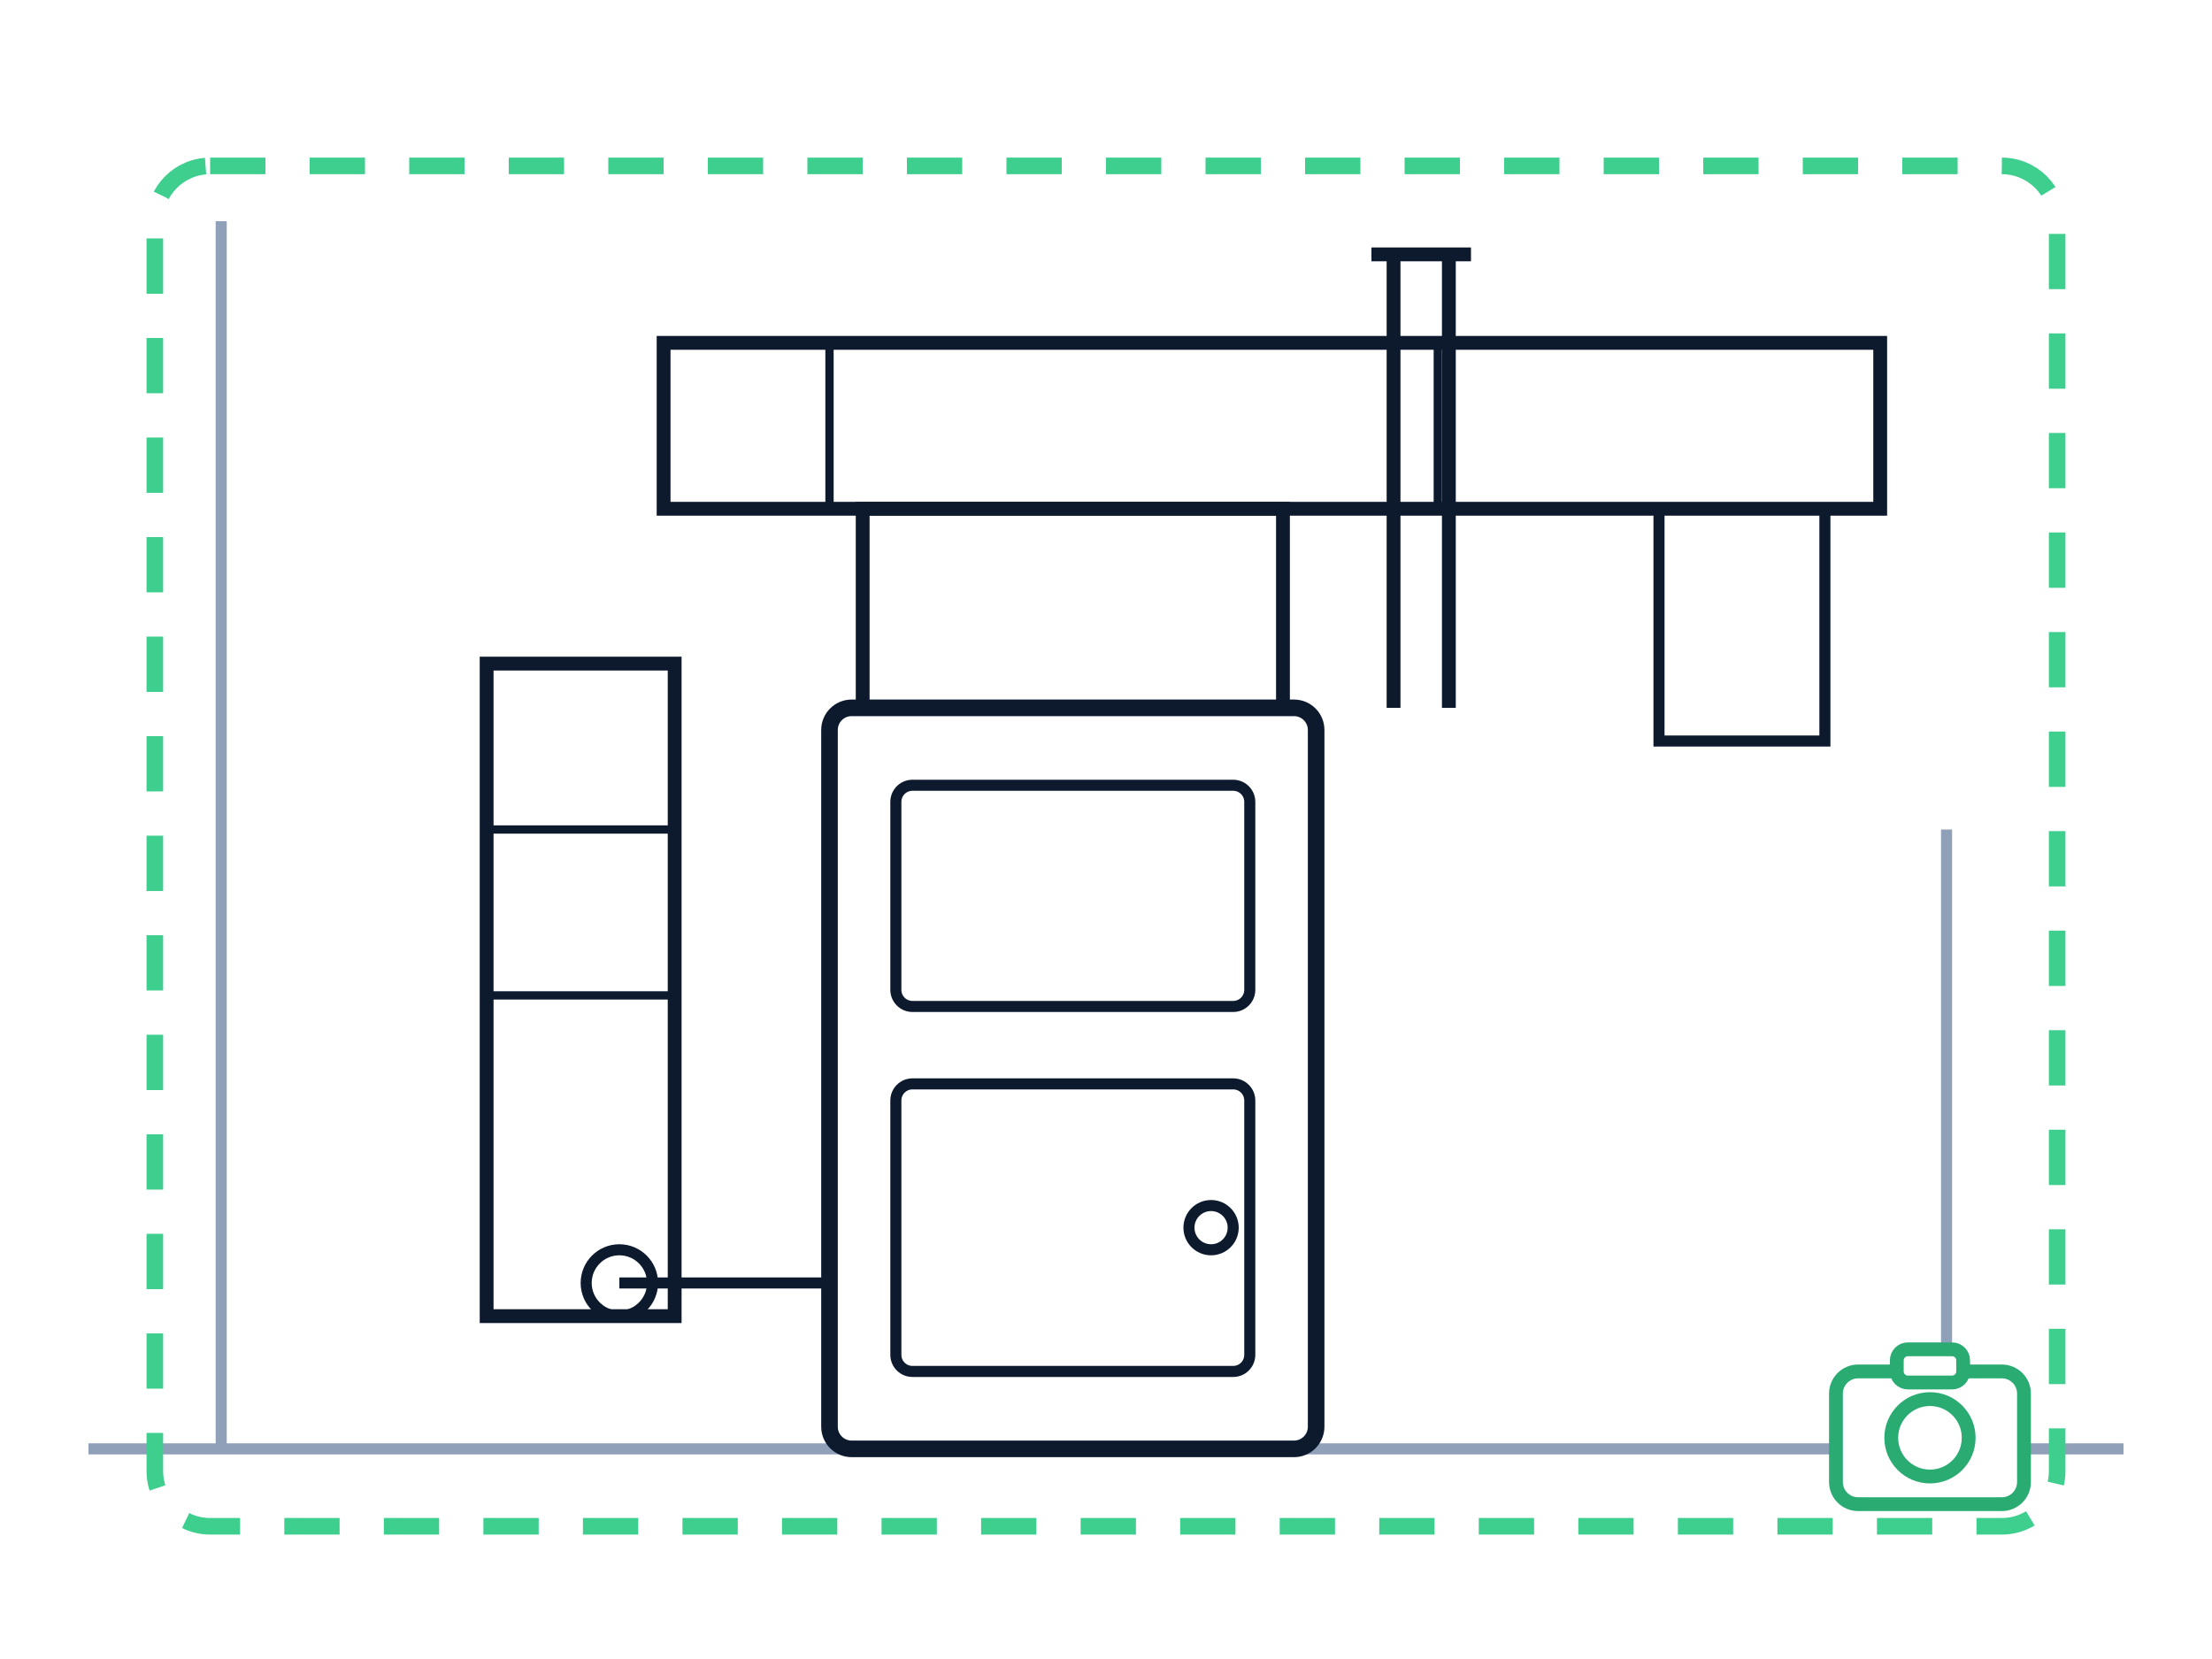
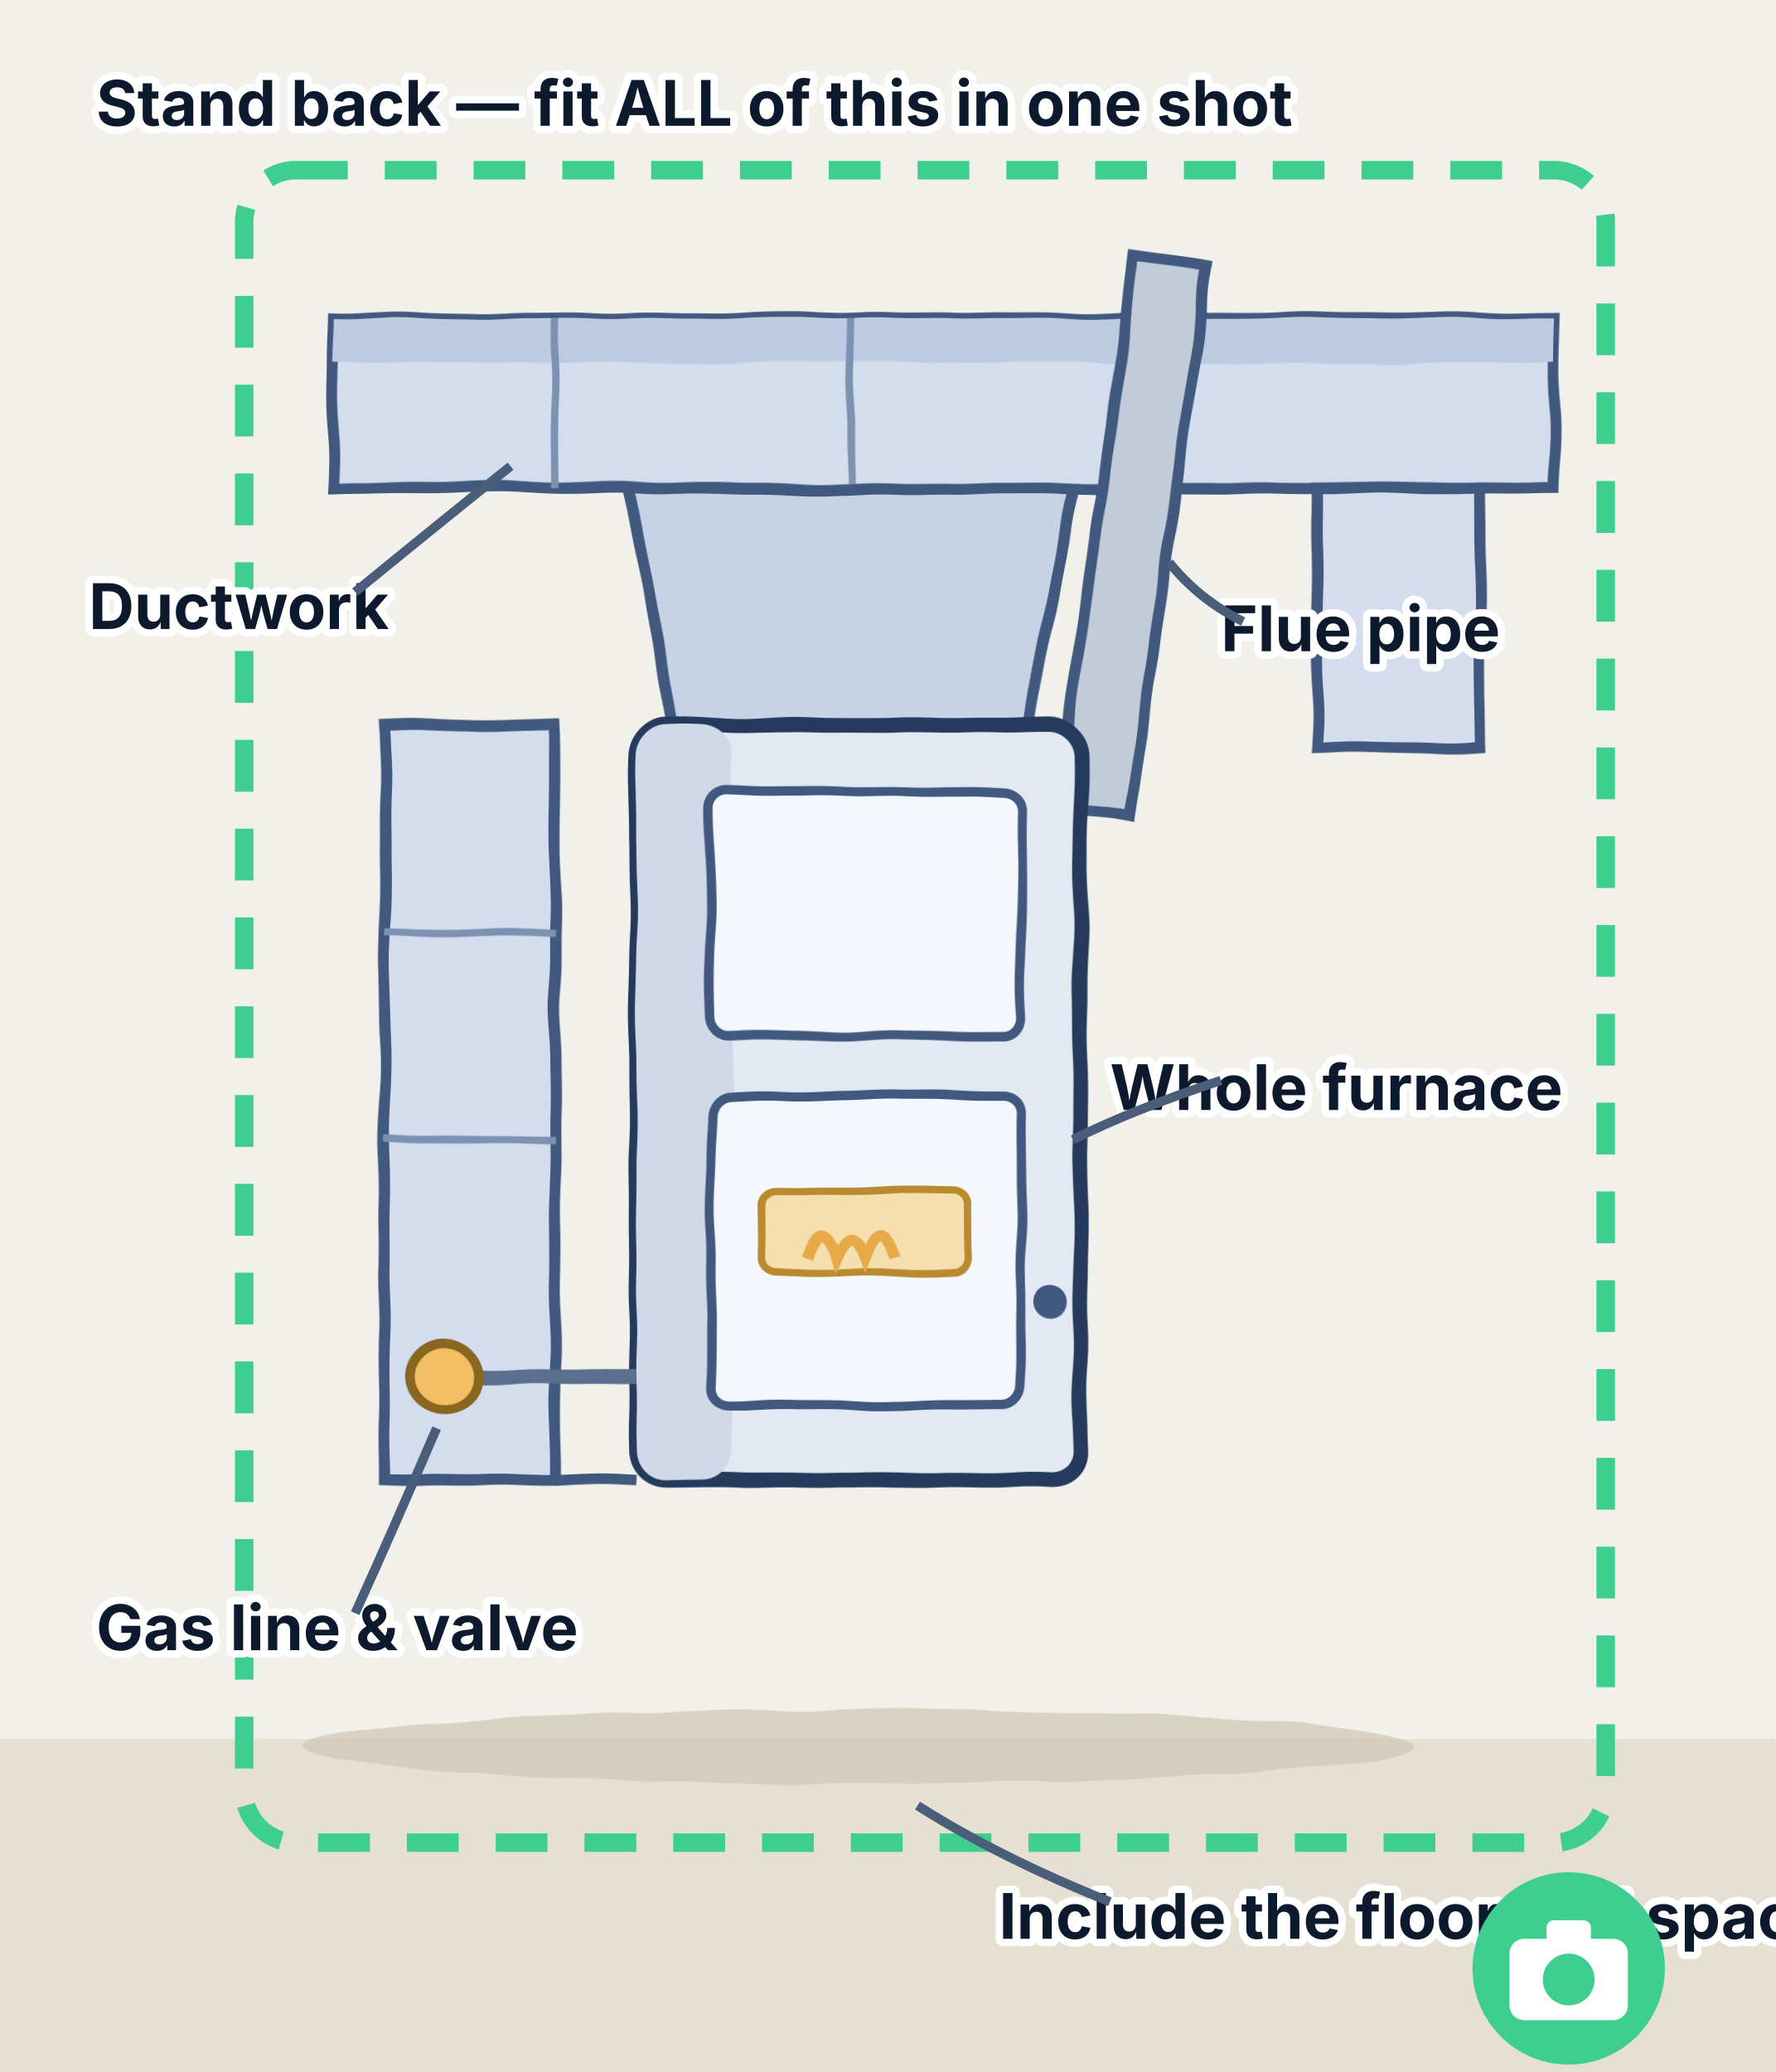
- <svg xmlns="http://www.w3.org/2000/svg" viewBox="0 0 400 300" fill="none">
-   <rect x="0" y="0" width="400" height="300" fill="#ffffff" />
-   <line x1="16" y1="262" x2="384" y2="262" stroke="#8fa0b8" stroke-width="2" />
-   <rect x="88" y="120" width="34" height="118" stroke="#0d1a2e" stroke-width="2.5" />
-   <line x1="88" y1="150" x2="122" y2="150" stroke="#0d1a2e" stroke-width="1.5" />
-   <line x1="88" y1="180" x2="122" y2="180" stroke="#0d1a2e" stroke-width="1.5" />
-   <rect x="150" y="128" width="88" height="134" rx="4" stroke="#0d1a2e" stroke-width="3" />
-   <rect x="162" y="196" width="64" height="52" rx="3" stroke="#0d1a2e" stroke-width="2" />
-   <rect x="162" y="142" width="64" height="40" rx="3" stroke="#0d1a2e" stroke-width="2" />
-   <circle cx="219" cy="222" r="4" stroke="#0d1a2e" stroke-width="2" />
-   <rect x="156" y="92" width="76" height="36" stroke="#0d1a2e" stroke-width="2.5" />
-   <rect x="120" y="62" width="220" height="30" stroke="#0d1a2e" stroke-width="2.5" />
-   <line x1="150" y1="62" x2="150" y2="92" stroke="#0d1a2e" stroke-width="1.5" />
-   <line x1="260" y1="62" x2="260" y2="92" stroke="#0d1a2e" stroke-width="1.5" />
-   <rect x="300" y="92" width="30" height="42" stroke="#0d1a2e" stroke-width="2" />
-   <line x1="252" y1="128" x2="252" y2="46" stroke="#0d1a2e" stroke-width="2.5" />
-   <line x1="262" y1="128" x2="262" y2="46" stroke="#0d1a2e" stroke-width="2.5" />
-   <line x1="248" y1="46" x2="266" y2="46" stroke="#0d1a2e" stroke-width="2.5" />
-   <line x1="150" y1="232" x2="112" y2="232" stroke="#0d1a2e" stroke-width="2" />
-   <circle cx="112" cy="232" r="6" stroke="#0d1a2e" stroke-width="2" />
-   <line x1="40" y1="40" x2="40" y2="262" stroke="#8fa0b8" stroke-width="2" />
-   <line x1="352" y1="150" x2="352" y2="262" stroke="#8fa0b8" stroke-width="2" />
-   <rect x="28" y="30" width="344" height="246" rx="10" stroke="#3ecf8e" stroke-width="3" stroke-dasharray="10 8" />
-   <g transform="translate(332,244)">
-     <rect x="0" y="4" width="34" height="24" rx="4" stroke="#2aab72" stroke-width="2.5" fill="#ffffff" />
-     <circle cx="17" cy="16" r="7" stroke="#2aab72" stroke-width="2.5" />
-     <rect x="11" y="0" width="12" height="6" rx="2" stroke="#2aab72" stroke-width="2.5" fill="#ffffff" />
+ <svg xmlns="http://www.w3.org/2000/svg" viewBox="0 0 480 560" font-family="Inter, -apple-system, sans-serif">
+   <defs>
+     <filter id="pencil" x="-2%" y="-2%" width="104%" height="104%">
+       <feTurbulence type="fractalNoise" baseFrequency="0.035" numOctaves="2" seed="7" result="n" />
+       <feDisplacementMap in="SourceGraphic" in2="n" scale="2.2" />
+     </filter>
+     <filter id="grain">
+       <feTurbulence type="fractalNoise" baseFrequency="0.8" numOctaves="2" seed="11" result="t" />
+       <feColorMatrix in="t" type="matrix" values="0 0 0 0 0.05  0 0 0 0 0.10  0 0 0 0 0.18  0 0 0 0.05 0" />
+       <feComposite operator="over" in2="SourceGraphic" />
+     </filter>
+   </defs>
+   <rect x="0" y="0" width="480" height="560" fill="#ffffff" />
+   <rect x="0" y="0" width="480" height="470" fill="#f2f0ea" />
+   <rect x="0" y="470" width="480" height="90" fill="#e6e0d2" />
+   <line x1="0" y1="470" x2="480" y2="470" stroke="#b9b09c" stroke-width="3" filter="url(#pencil)" />
+   <g filter="url(#pencil)">
+     <rect x="90" y="86" width="330" height="46" fill="#d3dded" stroke="#41597e" stroke-width="3" />
+     <rect x="90" y="86" width="330" height="12" fill="#bccbe2" />
+     <line x1="150" y1="86" x2="150" y2="132" stroke="#7d92b3" stroke-width="2" />
+     <line x1="230" y1="86" x2="230" y2="132" stroke="#7d92b3" stroke-width="2" />
+     <line x1="310" y1="86" x2="310" y2="132" stroke="#7d92b3" stroke-width="2" />
+     <rect x="356" y="132" width="44" height="70" fill="#d3dded" stroke="#41597e" stroke-width="3" />
+     <path d="M170 132 L290 132 L278 196 L182 196 Z" fill="#c6d2e6" stroke="#41597e" stroke-width="3" />
+     <rect x="296" y="70" width="20" height="150" fill="#c2cbd8" stroke="#41597e" stroke-width="3" transform="rotate(8 306 145)" />
+     <rect x="172" y="196" width="120" height="204" rx="8" fill="#e3e9f3" stroke="#243b5e" stroke-width="4" />
+     <rect x="172" y="196" width="26" height="204" rx="8" fill="#cfd9e9" />
+     <rect x="192" y="214" width="84" height="66" rx="5" fill="#f4f7fb" stroke="#41597e" stroke-width="2.5" />
+     <rect x="192" y="296" width="84" height="84" rx="5" fill="#f4f7fb" stroke="#41597e" stroke-width="2.5" />
+     <rect x="206" y="322" width="56" height="22" rx="4" fill="#f6dfae" stroke="#b98a2e" stroke-width="2" />
+     <path d="M218 340 q4 -12 8 0 q4 -10 8 0 q4 -12 8 0" stroke="#e8a949" stroke-width="3" fill="none" />
+     <circle cx="284" cy="352" r="4.5" fill="#41597e" />
+     <rect x="104" y="196" width="46" height="204" fill="#d3dded" stroke="#41597e" stroke-width="3" />
+     <line x1="104" y1="252" x2="150" y2="252" stroke="#7d92b3" stroke-width="2" />
+     <line x1="104" y1="308" x2="150" y2="308" stroke="#7d92b3" stroke-width="2" />
+     <path d="M150 400 L172 400" stroke="#41597e" stroke-width="3" />
+     <line x1="172" y1="372" x2="120" y2="372" stroke="#5a6f8e" stroke-width="4" />
+     <circle cx="120" cy="372" r="9" fill="#f2c063" stroke="#8a6720" stroke-width="2.5" />
+     <ellipse cx="232" cy="472" rx="150" ry="10" fill="#cfc6b2" opacity="0.7" />
+   </g>
+   <rect x="66" y="46" width="368" height="452" rx="14" fill="none" stroke="#3ecf8e" stroke-width="5" stroke-dasharray="14 10" />
+   <g font-size="17" font-weight="700" fill="#0d1a2e" stroke="#ffffff" stroke-width="4" paint-order="stroke" stroke-linejoin="round">
+     <text x="26" y="34">Stand back — fit ALL of this in one shot</text>
+     <text x="330" y="176">Flue pipe</text>
+     <text x="24" y="170">Ductwork</text>
+     <text x="300" y="300">Whole furnace</text>
+     <text x="26" y="446">Gas line &amp; valve</text>
+     <text x="270" y="524">Include the floor and space around it</text>
+   </g>
+   <g stroke="#4a5e7a" stroke-width="2.5" fill="none">
+     <path d="M96 160 q22 -18 42 -34" />
+     <path d="M336 168 q-12 -6 -20 -16" />
+     <path d="M330 292 q-24 8 -40 16" />
+     <path d="M96 436 q10 -22 22 -50" />
+     <path d="M300 514 q-30 -12 -52 -26" />
+   </g>
+   <g transform="translate(398,506)">
+     <circle cx="26" cy="26" r="26" fill="#3ecf8e" />
+     <rect x="10" y="18" width="32" height="22" rx="4" fill="#ffffff" />
+     <circle cx="26" cy="29" r="7" fill="#3ecf8e" />
+     <rect x="20" y="13" width="12" height="7" rx="2" fill="#ffffff" />
  </g>
</svg>
